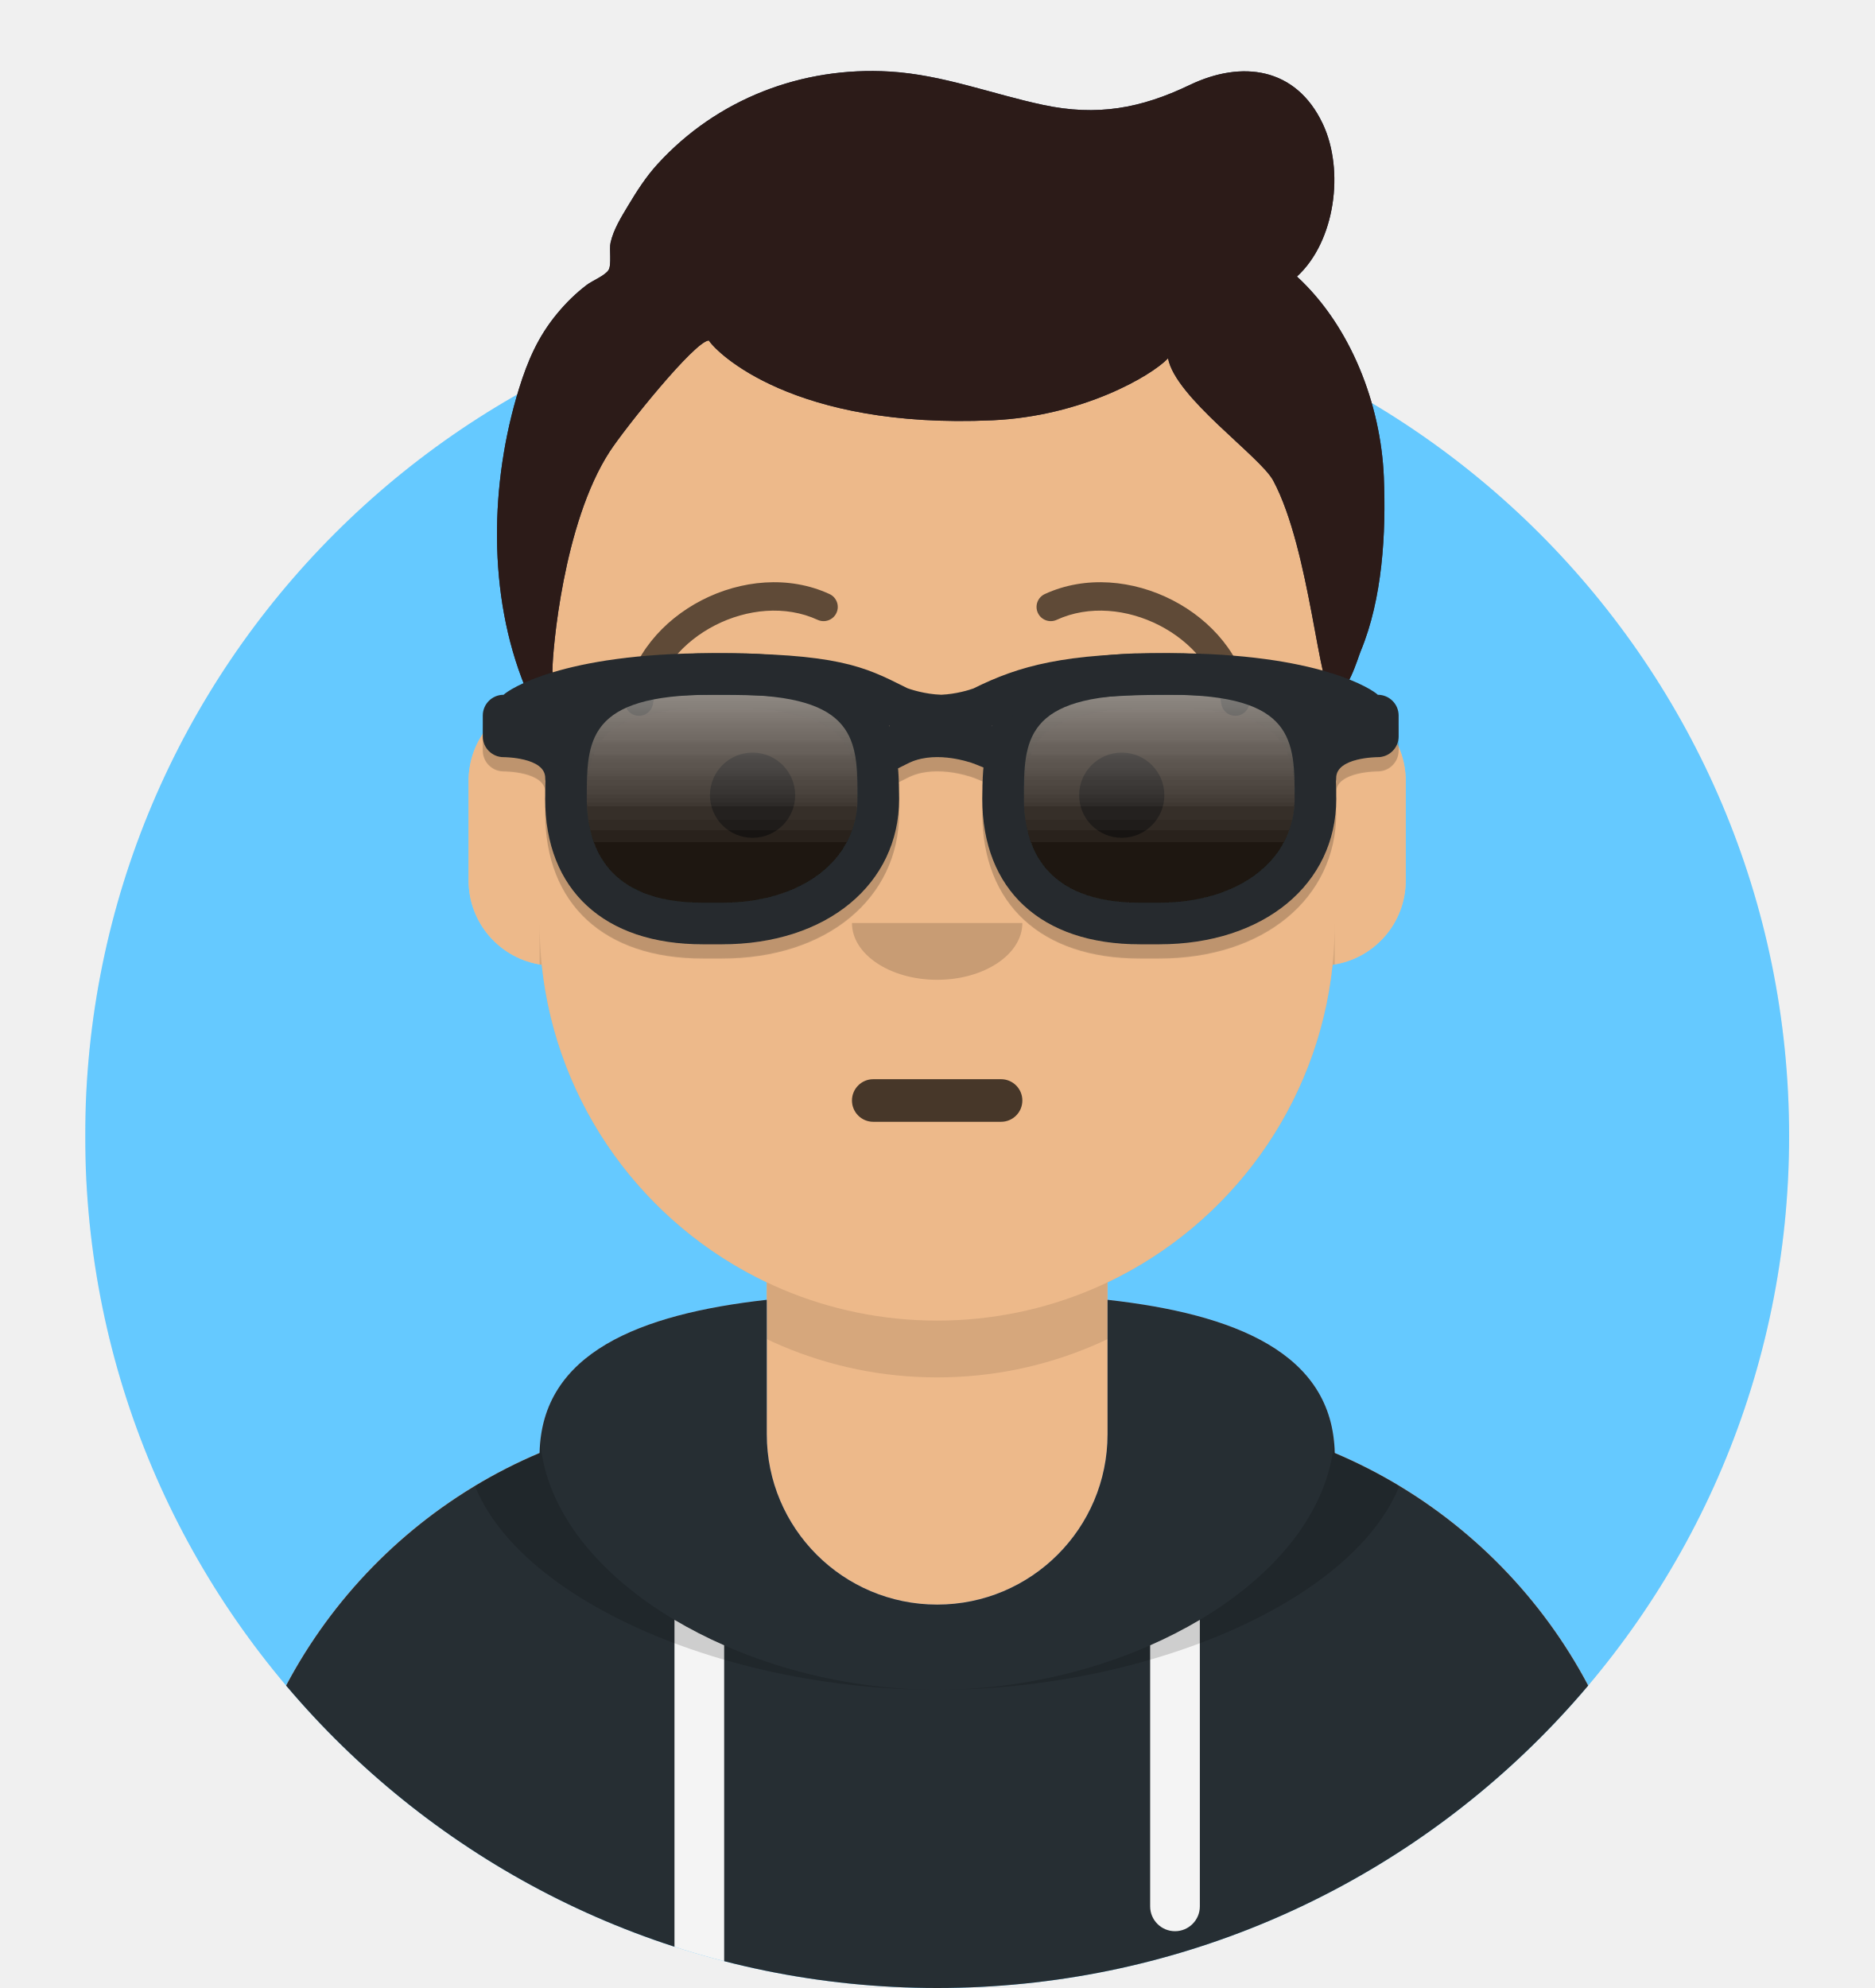
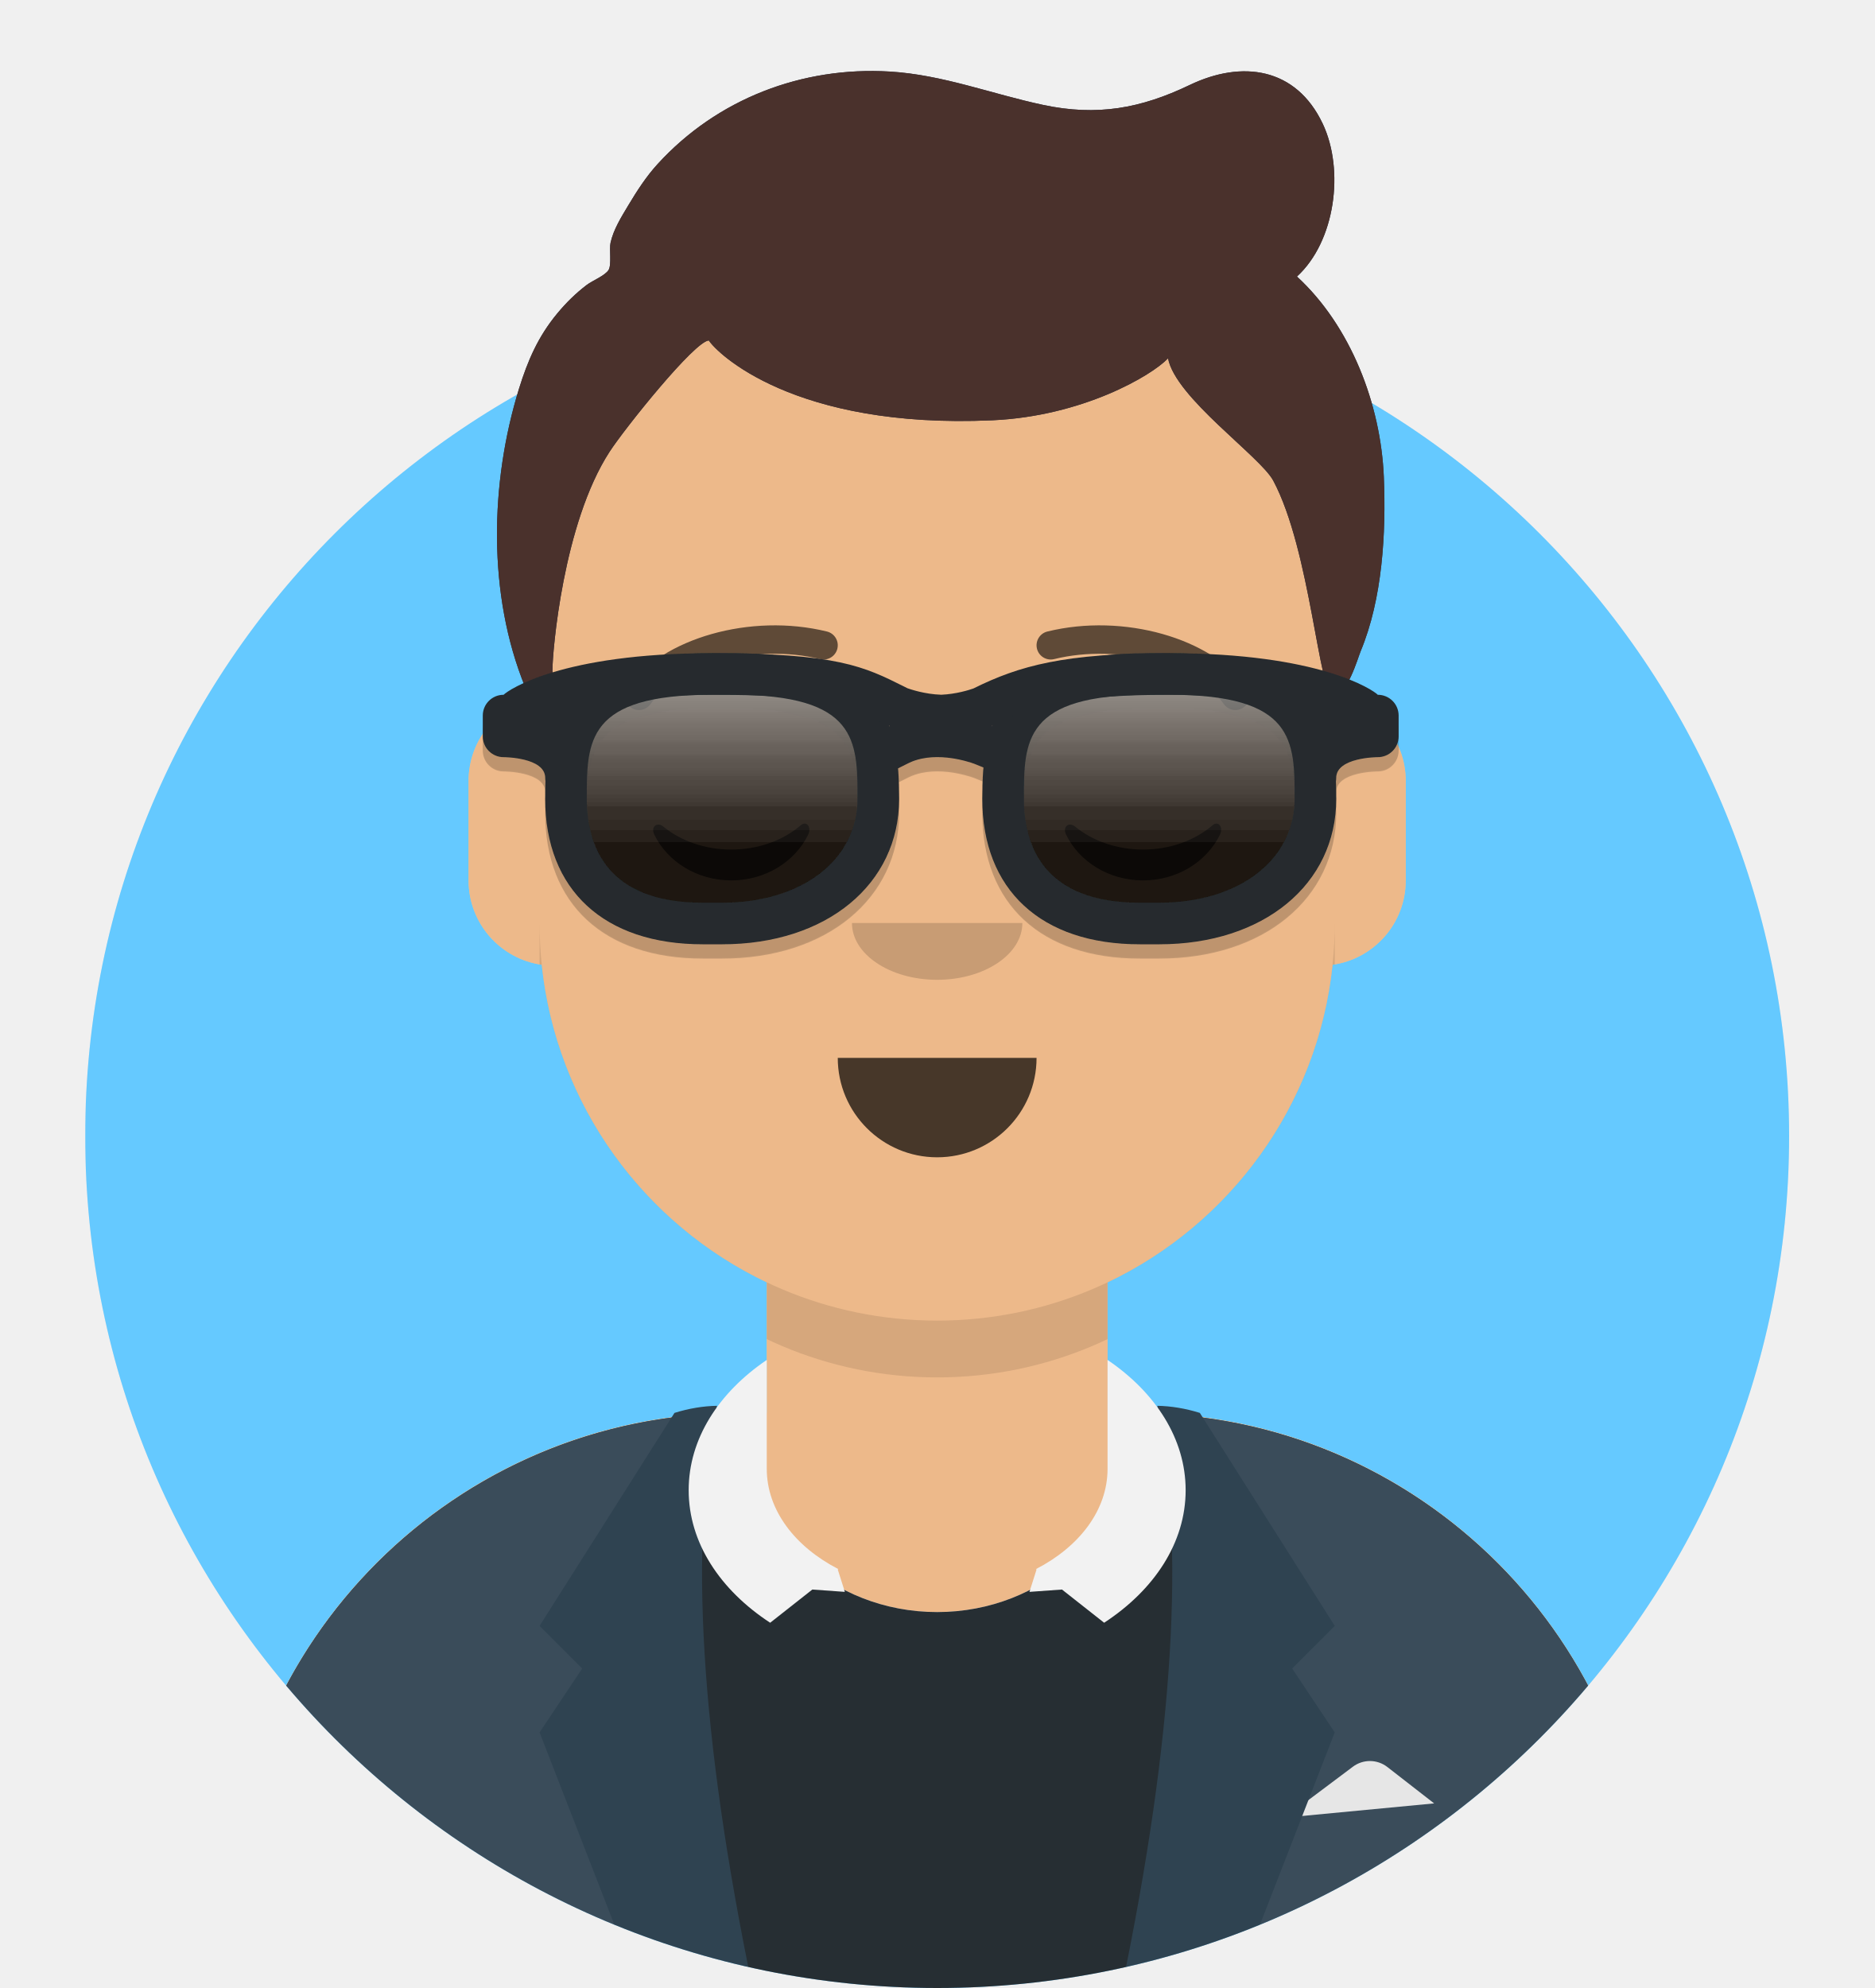
<svg xmlns="http://www.w3.org/2000/svg" xmlns:xlink="http://www.w3.org/1999/xlink" width="264px" height="280px" viewBox="0 0 264 280" version="1.1">
  <defs>
    <circle id="react-path-1" cx="120" cy="120" r="120" />
    <path d="M12,160 C12,226.274 65.726,280 132,280 C198.274,280 252,226.274 252,160 L264,160 L264,-1.42108547e-14 L-3.19744231e-14,-1.42108547e-14 L-3.19744231e-14,160 L12,160 Z" id="react-path-2" />
    <path d="M124,144.611 L124,163 L128,163 L128,163 C167.765,163 200,195.235 200,235 L200,244 L0,244 L0,235 C-4.86974701e-15,195.235 32.235,163 72,163 L72,163 L76,163 L76,144.611 C58.763,136.422 46.372,119.687 44.305,99.881 C38.48,99.058 34,94.052 34,88 L34,74 C34,68.054 38.325,63.118 44,62.166 L44,56 L44,56 C44,25.072 69.072,5.68137151e-15 100,0 L100,0 L100,0 C130.928,-5.68137151e-15 156,25.072 156,56 L156,62.166 C161.675,63.118 166,68.054 166,74 L166,88 C166,94.052 161.52,99.058 155.695,99.881 C153.628,119.687 141.237,136.422 124,144.611 Z" id="react-path-3" />
  </defs>
  <g id="Avataaar" stroke="none" stroke-width="1" fill="none" fill-rule="evenodd">
    <g transform="translate(-825, -1100)" id="Avataaar/Circle">
      <g transform="translate(825, 1100)">
        <g id="Circle" stroke-width="1" fill-rule="evenodd" transform="translate(12, 40)">
          <mask id="react-mask-4" fill="white">
            <use xlink:href="#react-path-1" />
          </mask>
          <use id="Circle-Background" fill="#E6E6E6" xlink:href="#react-path-1" />
          <g id="Color/Palette/Blue-01" mask="url(#react-mask-4)" fill="#65C9FF">
            <rect id="🖍Color" x="0" y="0" width="240" height="240" />
          </g>
        </g>
        <mask id="react-mask-5" fill="white">
          <use xlink:href="#react-path-2" />
        </mask>
        <g id="Mask" />
        <g id="Avataaar" stroke-width="1" fill-rule="evenodd" mask="url(#react-mask-5)">
          <g id="Body" transform="translate(32, 36)">
            <mask id="react-mask-6" fill="white">
              <use xlink:href="#react-path-3" />
            </mask>
            <use fill="#D0C6AC" xlink:href="#react-path-3" />
            <g id="Skin/👶🏽-03-Brown" mask="url(#react-mask-6)" fill="#EDB98A">
              <g transform="translate(0, 0)" id="Color">
                <rect x="0" y="0" width="264" height="280" />
              </g>
            </g>
            <path d="M156,79 L156,102 C156,132.928 130.928,158 100,158 C69.072,158 44,132.928 44,102 L44,79 L44,94 C44,124.928 69.072,150 100,150 C130.928,150 156,124.928 156,94 L156,79 Z" id="Neck-Shadow" fill-opacity="0.1" fill="#000000" mask="url(#react-mask-6)" />
          </g>
-           <g id="Clothing/Hoodie" transform="translate(0, 170)">
+           <g id="Clothing/Blazer-+-Sweater" transform="translate(0, 170)">
            <defs>
-               <path d="M108,13.071 C90.081,15.076 76.28,20.552 76.004,34.645 C50.146,45.568 32,71.165 32,100.999 L32,100.999 L32,110 L232,110 L232,100.999 C232,71.165 213.854,45.568 187.996,34.645 C187.72,20.552 173.919,15.076 156,13.071 L156,32 L156,32 C156,45.255 145.255,56 132,56 L132,56 C118.745,56 108,45.255 108,32 L108,13.071 Z" id="react-path-1541" />
+               <path d="M105.192,29.052 L104,29.052 L104,29.052 C64.235,29.052 32,61.287 32,101.052 L32,110 L232,110 L232,101.052 C232,61.287 199.765,29.052 160,29.052 L160,29.052 L158.808,29.052 C158.935,30.035 159,31.036 159,32.052 C159,45.859 146.912,57.052 132,57.052 C117.088,57.052 105,45.859 105,32.052 C105,31.036 105.065,30.035 105.192,29.052 Z" id="react-path-481" />
            </defs>
-             <mask id="react-mask-1542" fill="white">
-               <use xlink:href="#react-path-1541" />
+             <mask id="react-mask-482" fill="white">
+               <use xlink:href="#react-path-481" />
            </mask>
-             <use id="Hoodie" fill="#B7C1DB" fill-rule="evenodd" xlink:href="#react-path-1541" />
-             <g id="Color/Palette/Gray-01" mask="url(#react-mask-1542)" fill-rule="evenodd" fill="#262E33">
+             <use id="Clothes" fill="#E6E6E6" fill-rule="evenodd" xlink:href="#react-path-481" />
+             <g id="Color/Palette/Black" mask="url(#react-mask-482)" fill-rule="evenodd" fill="#262E33">
              <rect id="🖍Color" x="0" y="0" width="264" height="110" />
            </g>
-             <path d="M102,61.739 L102,110 L95,110 L95,58.15 C97.204,59.46 99.547,60.661 102,61.739 Z M169,58.15 L169,98.5 C169,100.433 167.433,102 165.5,102 C163.567,102 162,100.433 162,98.5 L162,61.739 C164.453,60.661 166.796,59.46 169,58.15 Z" id="Straps" fill="#F4F4F4" fill-rule="evenodd" mask="url(#react-mask-1542)" />
-             <path d="M90.96,12.724 C75.909,15.571 65.5,21.243 65.5,32.308 C65.5,52.02 98.538,68 132,68 C165.462,68 198.5,52.02 198.5,32.308 C198.5,21.243 188.091,15.571 173.04,12.724 C182.125,16.074 188,21.706 188,31.077 C188,51.469 160.179,68 132,68 C103.821,68 76,51.469 76,31.077 C76,21.706 81.875,16.074 90.96,12.724 Z" id="Shadow" fill-opacity="0.16" fill="#000000" fill-rule="evenodd" mask="url(#react-mask-1542)" />
+             <g id="Blazer" stroke-width="1" fill-rule="evenodd" transform="translate(32, 28)">
+               <path d="M68.785,1.122 C30.512,2.804 1.24427139e-14,34.365 0,73.052 L0,82 L69.362,82 C65.961,69.92 64,55.709 64,40.5 C64,26.173 65.74,12.731 68.785,1.122 Z M131.638,82 L200,82 L200,73.052 C200,34.707 170.025,3.363 132.229,1.174 C135.265,12.771 137,26.194 137,40.5 C137,55.709 135.039,69.92 131.638,82 Z" id="Saco" fill="#3A4C5A" />
+               <path d="M149,58 L158.556,50.833 L158.556,50.833 C159.999,49.751 161.988,49.768 163.412,50.876 L170,56 L149,58 Z" id="Pocket-hanky" fill="#E6E6E6" />
+               <path d="M69,1.13686838e-13 C65,19.333 66.667,46.667 74,82 L58,82 L44,46 L50,37 L44,31 L63,1 C65.028,0.369 67.028,0.036 69,1.13686838e-13 Z" id="Wing" fill="#2F4351" />
+               <path d="M151,1.13686838e-13 C147,19.333 148.667,46.667 156,82 L140,82 L126,46 L132,37 L126,31 L145,1 C147.028,0.369 149.028,0.036 151,1.13686838e-13 Z" id="Wing" fill="#2F4351" transform="translate(141, 41) scale(-1, 1) translate(-141, -41) " />
+             </g>
+             <path d="M156,21.539 C162.772,26.136 167,32.656 167,39.888 C167,47.289 162.572,53.945 155.52,58.556 L149.579,53.876 L145,54.208 L146,51.057 L145.922,50.996 C152.022,47.853 156,42.7 156,36.877 L156,21.539 Z M108,21.539 C101.228,26.136 97,32.656 97,39.888 C97,47.289 101.428,53.945 108.48,58.556 L114.421,53.876 L119,54.208 L118,51.057 L118.078,50.996 C111.978,47.853 108,42.7 108,36.877 L108,21.539 Z" id="Collar" fill="#F2F2F2" fill-rule="evenodd" />
          </g>
          <g id="Face" transform="translate(76, 82)" fill="#000000">
-             <g id="Mouth/Serious" transform="translate(2, 52)" fill="#000000" fill-opacity="0.7">
-               <rect id="Why-so-serious?" x="42" y="18" width="24" height="6" rx="3" />
+             <g id="Mouth/Default" transform="translate(2, 52)" fill-opacity="0.7">
+               <path d="M40,15 C40,22.732 46.268,29 54,29 L54,29 C61.732,29 68,22.732 68,15" id="Mouth" />
            </g>
            <g id="Nose/Default" transform="translate(28, 40)" fill-opacity="0.16">
              <path d="M16,8 C16,12.418 21.373,16 28,16 L28,16 C34.627,16 40,12.418 40,8" id="Nose" />
            </g>
-             <g id="Eyes/Default-😀" transform="translate(0, 8)" fill-opacity="0.6">
-               <circle id="Eye" cx="30" cy="22" r="6" />
-               <circle id="Eye" cx="82" cy="22" r="6" />
+             <g id="Eyes/Closed-😌" transform="translate(0, 8)" fill-opacity="0.6">
+               <path d="M16.16,32.447 C18.007,28.649 22.164,26 26.998,26 C31.814,26 35.959,28.63 37.815,32.407 C38.367,33.529 37.582,34.447 36.791,33.767 C34.34,31.66 30.859,30.344 26.998,30.344 C23.257,30.344 19.874,31.579 17.438,33.572 C16.547,34.3 15.62,33.558 16.16,32.447 Z" id="Closed-Eye" transform="translate(27, 30) scale(1, -1) translate(-27, -30) " />
+               <path d="M74.16,32.447 C76.007,28.649 80.164,26 84.998,26 C89.814,26 93.959,28.63 95.815,32.407 C96.367,33.529 95.582,34.447 94.791,33.767 C92.34,31.66 88.859,30.344 84.998,30.344 C81.257,30.344 77.874,31.579 75.438,33.572 C74.547,34.3 73.62,33.558 74.16,32.447 Z" id="Closed-Eye" transform="translate(85, 30) scale(1, -1) translate(-85, -30) " />
            </g>
-             <g id="Eyebrow/Outline/Raised-Excited" fill-opacity="0.6">
-               <g id="I-Browse" transform="translate(12, 0)">
-                 <path d="M3.976,17.128 C5.471,7.605 18.059,1.109 27.164,5.301 C28.167,5.763 29.355,5.324 29.817,4.321 C30.279,3.318 29.84,2.13 28.836,1.668 C17.349,-3.622 1.936,4.332 0.024,16.507 C-0.147,17.599 0.599,18.622 1.69,18.794 C2.781,18.965 3.804,18.219 3.976,17.128 Z" id="Eyebrow" fill-rule="nonzero" />
-                 <path d="M61.976,17.128 C63.471,7.605 76.059,1.109 85.164,5.301 C86.167,5.763 87.355,5.324 87.817,4.321 C88.279,3.318 87.84,2.13 86.836,1.668 C75.349,-3.622 59.936,4.332 58.024,16.507 C57.853,17.599 58.599,18.622 59.69,18.794 C60.781,18.965 61.804,18.219 61.976,17.128 Z" id="Eyebrow" fill-rule="nonzero" transform="translate(73.0001, 9.410436) scale(-1, 1) translate(-73.0001, -9.410436) " />
+             <g id="Eyebrow/Outline/Default" fill-opacity="0.6">
+               <g id="I-Browse" transform="translate(12, 6)">
+                 <path d="M3.63,11.159 C7.545,5.65 18.278,2.561 27.523,4.831 C28.596,5.095 29.679,4.439 29.942,3.366 C30.206,2.293 29.55,1.21 28.477,0.947 C17.74,-1.69 5.312,1.887 0.37,8.841 C-0.27,9.742 -0.059,10.99 0.841,11.63 C1.742,12.27 2.99,12.059 3.63,11.159 Z" id="Eyebrow" fill-rule="nonzero" />
+                 <path d="M61.63,11.159 C65.545,5.65 76.278,2.561 85.523,4.831 C86.596,5.095 87.679,4.439 87.942,3.366 C88.206,2.293 87.55,1.21 86.477,0.947 C75.74,-1.69 63.312,1.887 58.37,8.841 C57.73,9.742 57.941,10.99 58.841,11.63 C59.742,12.27 60.99,12.059 61.63,11.159 Z" id="Eyebrow" fill-rule="nonzero" transform="translate(73.00015, 6.039198) scale(-1, 1) translate(-73.00015, -6.039198) " />
              </g>
            </g>
          </g>
          <g id="Top" stroke-width="1" fill-rule="evenodd">
            <defs>
-               <rect id="react-path-1311" x="0" y="0" width="264" height="280" />
-               <path d="M183.68,38.949 C189.086,33.999 190.387,23.962 187.318,17.449 C183.549,9.454 175.901,8.452 168.572,11.969 C161.664,15.284 155.515,16.388 147.95,14.782 C140.692,13.241 133.806,10.523 126.303,10.076 C113.978,9.343 102.003,13.915 93.603,23.129 C92,24.887 90.709,26.897 89.488,28.934 C88.512,30.564 87.411,32.313 86.995,34.192 C86.797,35.086 87.165,37.29 86.72,38.022 C86.239,38.812 84.424,39.537 83.651,40.124 C82.084,41.313 80.727,42.654 79.471,44.171 C76.805,47.393 75.338,50.758 74.103,54.743 C70.001,67.988 69.653,83.741 74.957,96.747 C75.664,98.481 77.855,102.099 79.143,98.385 C79.398,97.651 78.809,95.191 78.81,94.45 C78.815,91.73 80.316,73.721 86.857,63.633 C88.986,60.349 98.83,48.052 100.841,47.954 C101.906,49.646 112.721,60.462 140.783,59.195 C153.445,58.623 163.183,52.934 165.521,50.468 C166.549,56.001 178.513,64.284 180.336,67.692 C185.603,77.538 186.771,97.996 188.781,97.957 C190.791,97.919 192.234,92.72 192.648,91.727 C195.72,84.352 196.243,75.095 195.915,67.168 C195.488,56.966 191.277,45.942 183.68,38.949 Z" id="react-path-1310" />
-               <filter x="-0.8%" y="-2.0%" width="101.5%" height="108.0%" filterUnits="objectBoundingBox" id="react-filter-1307">
+               <rect id="react-path-199" x="0" y="0" width="264" height="280" />
+               <path d="M183.68,38.949 C189.086,33.999 190.387,23.962 187.318,17.449 C183.549,9.454 175.901,8.452 168.572,11.969 C161.664,15.284 155.515,16.388 147.95,14.782 C140.692,13.241 133.806,10.523 126.303,10.076 C113.978,9.343 102.003,13.915 93.603,23.129 C92,24.887 90.709,26.897 89.488,28.934 C88.512,30.564 87.411,32.313 86.995,34.192 C86.797,35.086 87.165,37.29 86.72,38.022 C86.239,38.812 84.424,39.537 83.651,40.124 C82.084,41.313 80.727,42.654 79.471,44.171 C76.805,47.393 75.338,50.758 74.103,54.743 C70.001,67.988 69.653,83.741 74.957,96.747 C75.664,98.481 77.855,102.099 79.143,98.385 C79.398,97.651 78.809,95.191 78.81,94.45 C78.815,91.73 80.316,73.721 86.857,63.633 C88.986,60.349 98.83,48.052 100.841,47.954 C101.906,49.646 112.721,60.462 140.783,59.195 C153.445,58.623 163.183,52.934 165.521,50.468 C166.549,56.001 178.513,64.284 180.336,67.692 C185.603,77.538 186.771,97.996 188.781,97.957 C190.791,97.919 192.234,92.72 192.648,91.727 C195.72,84.352 196.243,75.095 195.915,67.168 C195.488,56.966 191.277,45.942 183.68,38.949 Z" id="react-path-198" />
+               <filter x="-0.8%" y="-2.0%" width="101.5%" height="108.0%" filterUnits="objectBoundingBox" id="react-filter-195">
                <feOffset dx="0" dy="2" in="SourceAlpha" result="shadowOffsetOuter1" />
                <feColorMatrix values="0 0 0 0 0   0 0 0 0 0   0 0 0 0 0  0 0 0 0.16 0" type="matrix" in="shadowOffsetOuter1" result="shadowMatrixOuter1" />
                <feMerge>
                  <feMergeNode in="shadowMatrixOuter1" />
                  <feMergeNode in="SourceGraphic" />
                </feMerge>
              </filter>
            </defs>
-             <mask id="react-mask-1309" fill="white">
-               <use xlink:href="#react-path-1311" />
+             <mask id="react-mask-197" fill="white">
+               <use xlink:href="#react-path-199" />
            </mask>
            <g id="Mask" />
-             <g id="Top/Short-Hair/Short-Waved" mask="url(#react-mask-1309)">
+             <g id="Top/Short-Hair/Short-Waved" mask="url(#react-mask-197)">
              <g transform="translate(-1, 0)">
-                 <mask id="react-mask-1308" fill="white">
-                   <use xlink:href="#react-path-1310" />
+                 <mask id="react-mask-196" fill="white">
+                   <use xlink:href="#react-path-198" />
                </mask>
-                 <use id="Short-Hair" stroke="none" fill="#28354B" fill-rule="evenodd" xlink:href="#react-path-1310" />
-                 <g id="Skin/👶🏽-03-Brown" mask="url(#react-mask-1308)" fill="#2C1B18">
+                 <use id="Short-Hair" stroke="none" fill="#28354B" fill-rule="evenodd" xlink:href="#react-path-198" />
+                 <g id="Skin/👶🏽-03-Brown" mask="url(#react-mask-196)" fill="#4A312C">
                  <g transform="translate(0, 0) " id="Color">
                    <rect x="0" y="0" width="264" height="280" />
                  </g>
                </g>
                <g id="Top/_Resources/Wayfarers" fill="none" transform="translate(62, 85)" stroke-width="1">
                  <defs>
-                     <filter x="-0.8%" y="-2.4%" width="101.6%" height="109.8%" filterUnits="objectBoundingBox" id="react-filter-1663">
+                     <filter x="-0.8%" y="-2.4%" width="101.6%" height="109.8%" filterUnits="objectBoundingBox" id="react-filter-339">
                      <feOffset dx="0" dy="2" in="SourceAlpha" result="shadowOffsetOuter1" />
                      <feColorMatrix values="0 0 0 0 0   0 0 0 0 0   0 0 0 0 0  0 0 0 0.2 0" type="matrix" in="shadowOffsetOuter1" result="shadowMatrixOuter1" />
                      <feMerge>
                        <feMergeNode in="shadowMatrixOuter1" />
                        <feMergeNode in="SourceGraphic" />
                      </feMerge>
                    </filter>
-                     <linearGradient x1="50%" y1="0%" x2="50%" y2="100%" id="react-linear-gradient-1664">
+                     <linearGradient x1="50%" y1="0%" x2="50%" y2="100%" id="react-linear-gradient-340">
                      <stop stop-color="#FFFFFF" stop-opacity="0.5" offset="0%" />
                      <stop stop-color="#000000" stop-opacity="0.5" offset="70.506%" />
                    </linearGradient>
-                     <path d="M44.918,17.571 C44.918,27.274 36.668,35.143 22.92,35.143 L20.17,35.143 C6.423,35.143 0.923,27.271 0.923,17.571 L0.923,17.571 C0.923,7.866 2.207,0 21.455,0 L24.386,0 C43.634,0 44.918,7.866 44.918,17.571 L44.918,17.571 Z" id="react-path-1661" />
-                     <path d="M106.486,17.571 C106.486,27.274 98.239,35.143 84.489,35.143 L81.739,35.143 C67.991,35.143 62.491,27.271 62.491,17.571 L62.491,17.571 C62.491,7.866 63.775,0 83.023,0 L85.955,0 C105.199,0 106.486,7.866 106.486,17.571 L106.486,17.571 Z" id="react-path-1662" />
+                     <path d="M44.918,17.571 C44.918,27.274 36.668,35.143 22.92,35.143 L20.17,35.143 C6.423,35.143 0.923,27.271 0.923,17.571 L0.923,17.571 C0.923,7.866 2.207,0 21.455,0 L24.386,0 C43.634,0 44.918,7.866 44.918,17.571 L44.918,17.571 Z" id="react-path-337" />
+                     <path d="M106.486,17.571 C106.486,27.274 98.239,35.143 84.489,35.143 L81.739,35.143 C67.991,35.143 62.491,27.271 62.491,17.571 L62.491,17.571 C62.491,7.866 63.775,0 83.023,0 L85.955,0 C105.199,0 106.486,7.866 106.486,17.571 L106.486,17.571 Z" id="react-path-338" />
                  </defs>
-                   <g id="Wayfarers" filter="url(#react-filter-1663)" transform="translate(7, 7)">
+                   <g id="Wayfarers" filter="url(#react-filter-339)" transform="translate(7, 7)">
                    <g id="Shades" transform="translate(10.79546, 2.928571)" fill-rule="nonzero">
                      <g id="Shade">
-                         <use fill-opacity="0.7" fill="#000000" fill-rule="evenodd" xlink:href="#react-path-1661" />
-                         <use fill="url(#react-linear-gradient-1664)" fill-rule="evenodd" xlink:href="#react-path-1661" style="mix-blend-mode: screen;" />
+                         <use fill-opacity="0.7" fill="#000000" fill-rule="evenodd" xlink:href="#react-path-337" />
+                         <use fill="url(#react-linear-gradient-340)" fill-rule="evenodd" xlink:href="#react-path-337" style="mix-blend-mode: screen;" />
                      </g>
                      <g id="Shade">
-                         <use fill-opacity="0.7" fill="#000000" fill-rule="evenodd" xlink:href="#react-path-1662" />
-                         <use fill="url(#react-linear-gradient-1664)" fill-rule="evenodd" xlink:href="#react-path-1662" style="mix-blend-mode: screen;" />
+                         <use fill-opacity="0.7" fill="#000000" fill-rule="evenodd" xlink:href="#react-path-338" />
+                         <use fill="url(#react-linear-gradient-340)" fill-rule="evenodd" xlink:href="#react-path-338" style="mix-blend-mode: screen;" />
                      </g>
                    </g>
                    <path d="M33.716,41 L30.966,41 C17.078,41 8.787,33.336 8.787,20.5 C8.787,10.127 10.599,0 32.25,0 L35.182,0 C56.833,0 58.645,10.127 58.645,20.5 C58.645,32.569 48.396,41 33.716,41 Z M32.25,5.854 C14.65,5.854 14.65,12.318 14.65,20.5 C14.65,27.18 17.48,35.143 30.966,35.143 L33.716,35.143 C44.942,35.143 52.782,29.122 52.782,20.5 C52.782,12.318 52.782,5.854 35.182,5.854 L32.25,5.854 Z" id="Left" fill="#252C2F" fill-rule="nonzero" />
                    <path d="M95.284,41 L92.534,41 C78.646,41 70.355,33.336 70.355,20.5 C70.355,10.127 72.167,0 93.818,0 L96.75,0 C118.401,0 120.213,10.127 120.213,20.5 C120.213,32.569 109.964,41 95.284,41 Z M93.818,5.854 C76.218,5.854 76.218,12.318 76.218,20.5 C76.218,27.18 79.051,35.143 92.534,35.143 L95.284,35.143 C106.51,35.143 114.35,29.122 114.35,20.5 C114.35,12.318 114.35,5.854 96.75,5.854 L93.818,5.854 Z" id="Right" fill="#252C2F" fill-rule="nonzero" />
                    <path d="M2.932,5.857 C3.618,5.172 11.123,0 32.25,0 C49.964,0 53.714,1.88 59.39,4.721 L59.805,4.931 C60.2,5.073 62.218,5.774 64.578,5.851 C66.729,5.757 68.568,5.161 69.106,4.97 C75.584,1.748 81.926,0 96.75,0 C117.877,0 125.382,5.172 126.068,5.857 C127.689,5.857 129,7.166 129,8.786 L129,11.714 C129,13.334 127.689,14.643 126.068,14.643 C126.068,14.643 120.205,14.643 120.205,17.571 C120.205,20.5 117.273,13.334 117.273,11.714 L117.273,8.862 C113.697,7.462 107.297,5.857 96.75,5.857 C85,5.857 79.148,6.988 74.128,9.104 L74.184,9.243 L71.688,10.25 L74.181,11.258 L71.981,16.687 L69.264,15.589 C69.021,15.49 68.497,15.314 67.771,15.131 C65.747,14.62 63.665,14.465 61.825,14.851 C61.15,14.993 60.523,15.206 59.948,15.493 L57.326,16.803 L54.703,11.565 L57.325,10.255 L57.331,10.252 L54.819,9.237 L54.899,9.039 C50.57,6.976 46.578,5.857 32.25,5.857 C21.704,5.857 15.303,7.461 11.727,8.861 L11.727,11.714 C11.727,13.334 8.795,20.5 8.795,17.571 C8.795,14.643 2.932,14.643 2.932,14.643 C1.313,14.643 0,13.334 0,11.714 L0,8.786 C0,7.166 1.313,5.857 2.932,5.857 Z" id="Stuff" fill="#252C2F" fill-rule="nonzero" />
                  </g>
                </g>
              </g>
            </g>
          </g>
        </g>
      </g>
    </g>
  </g>
</svg>
